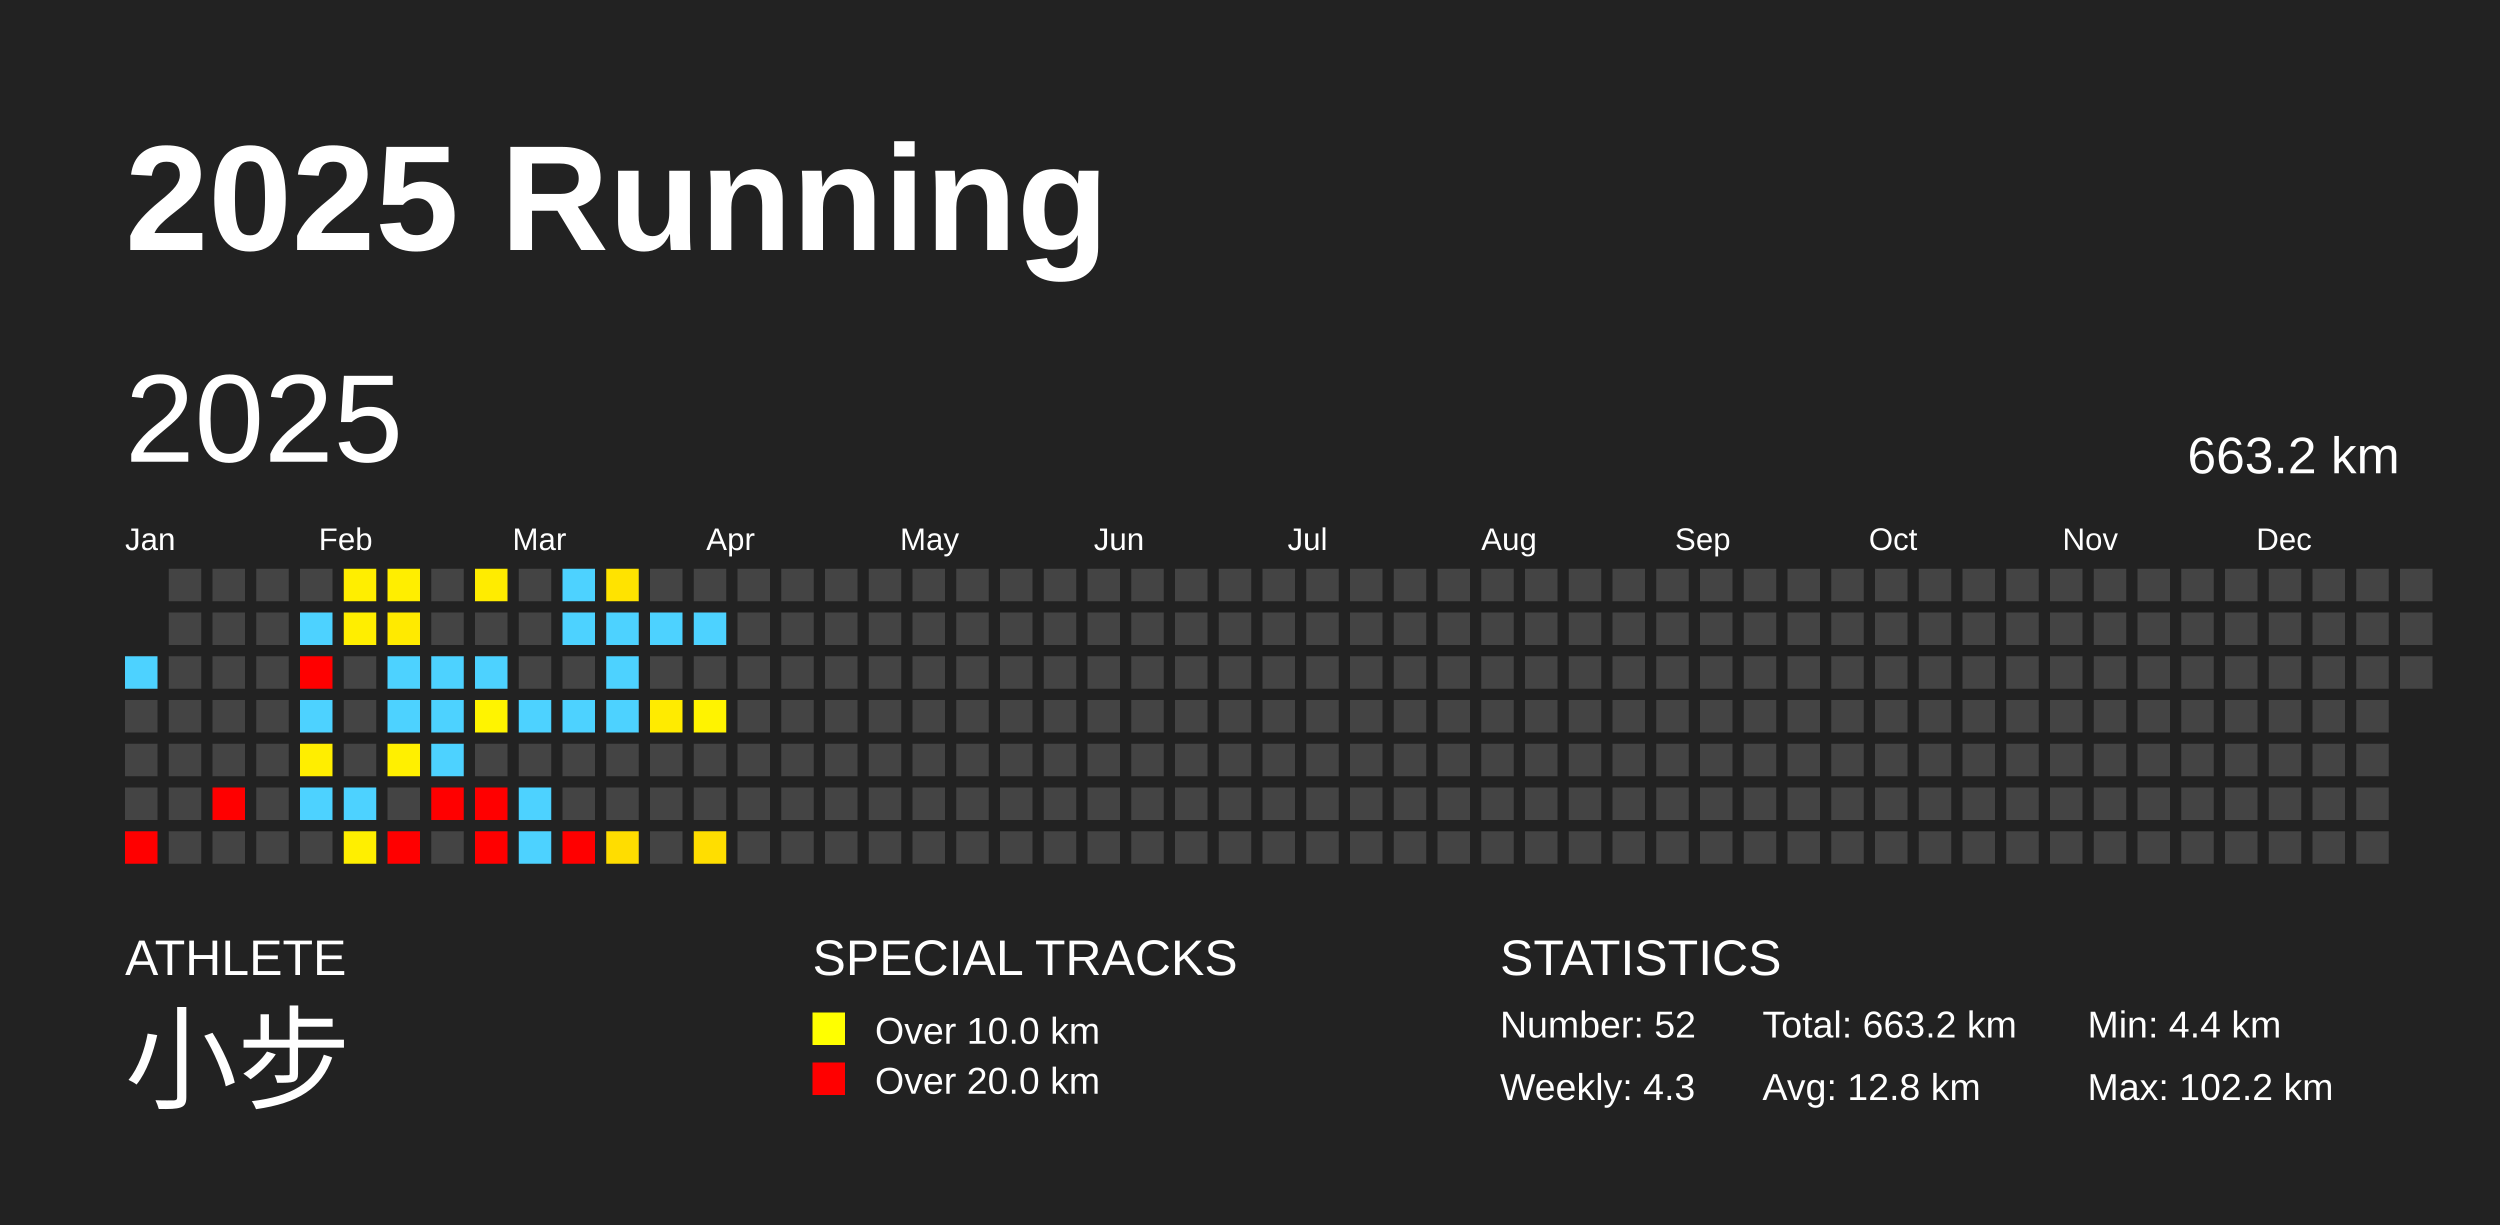
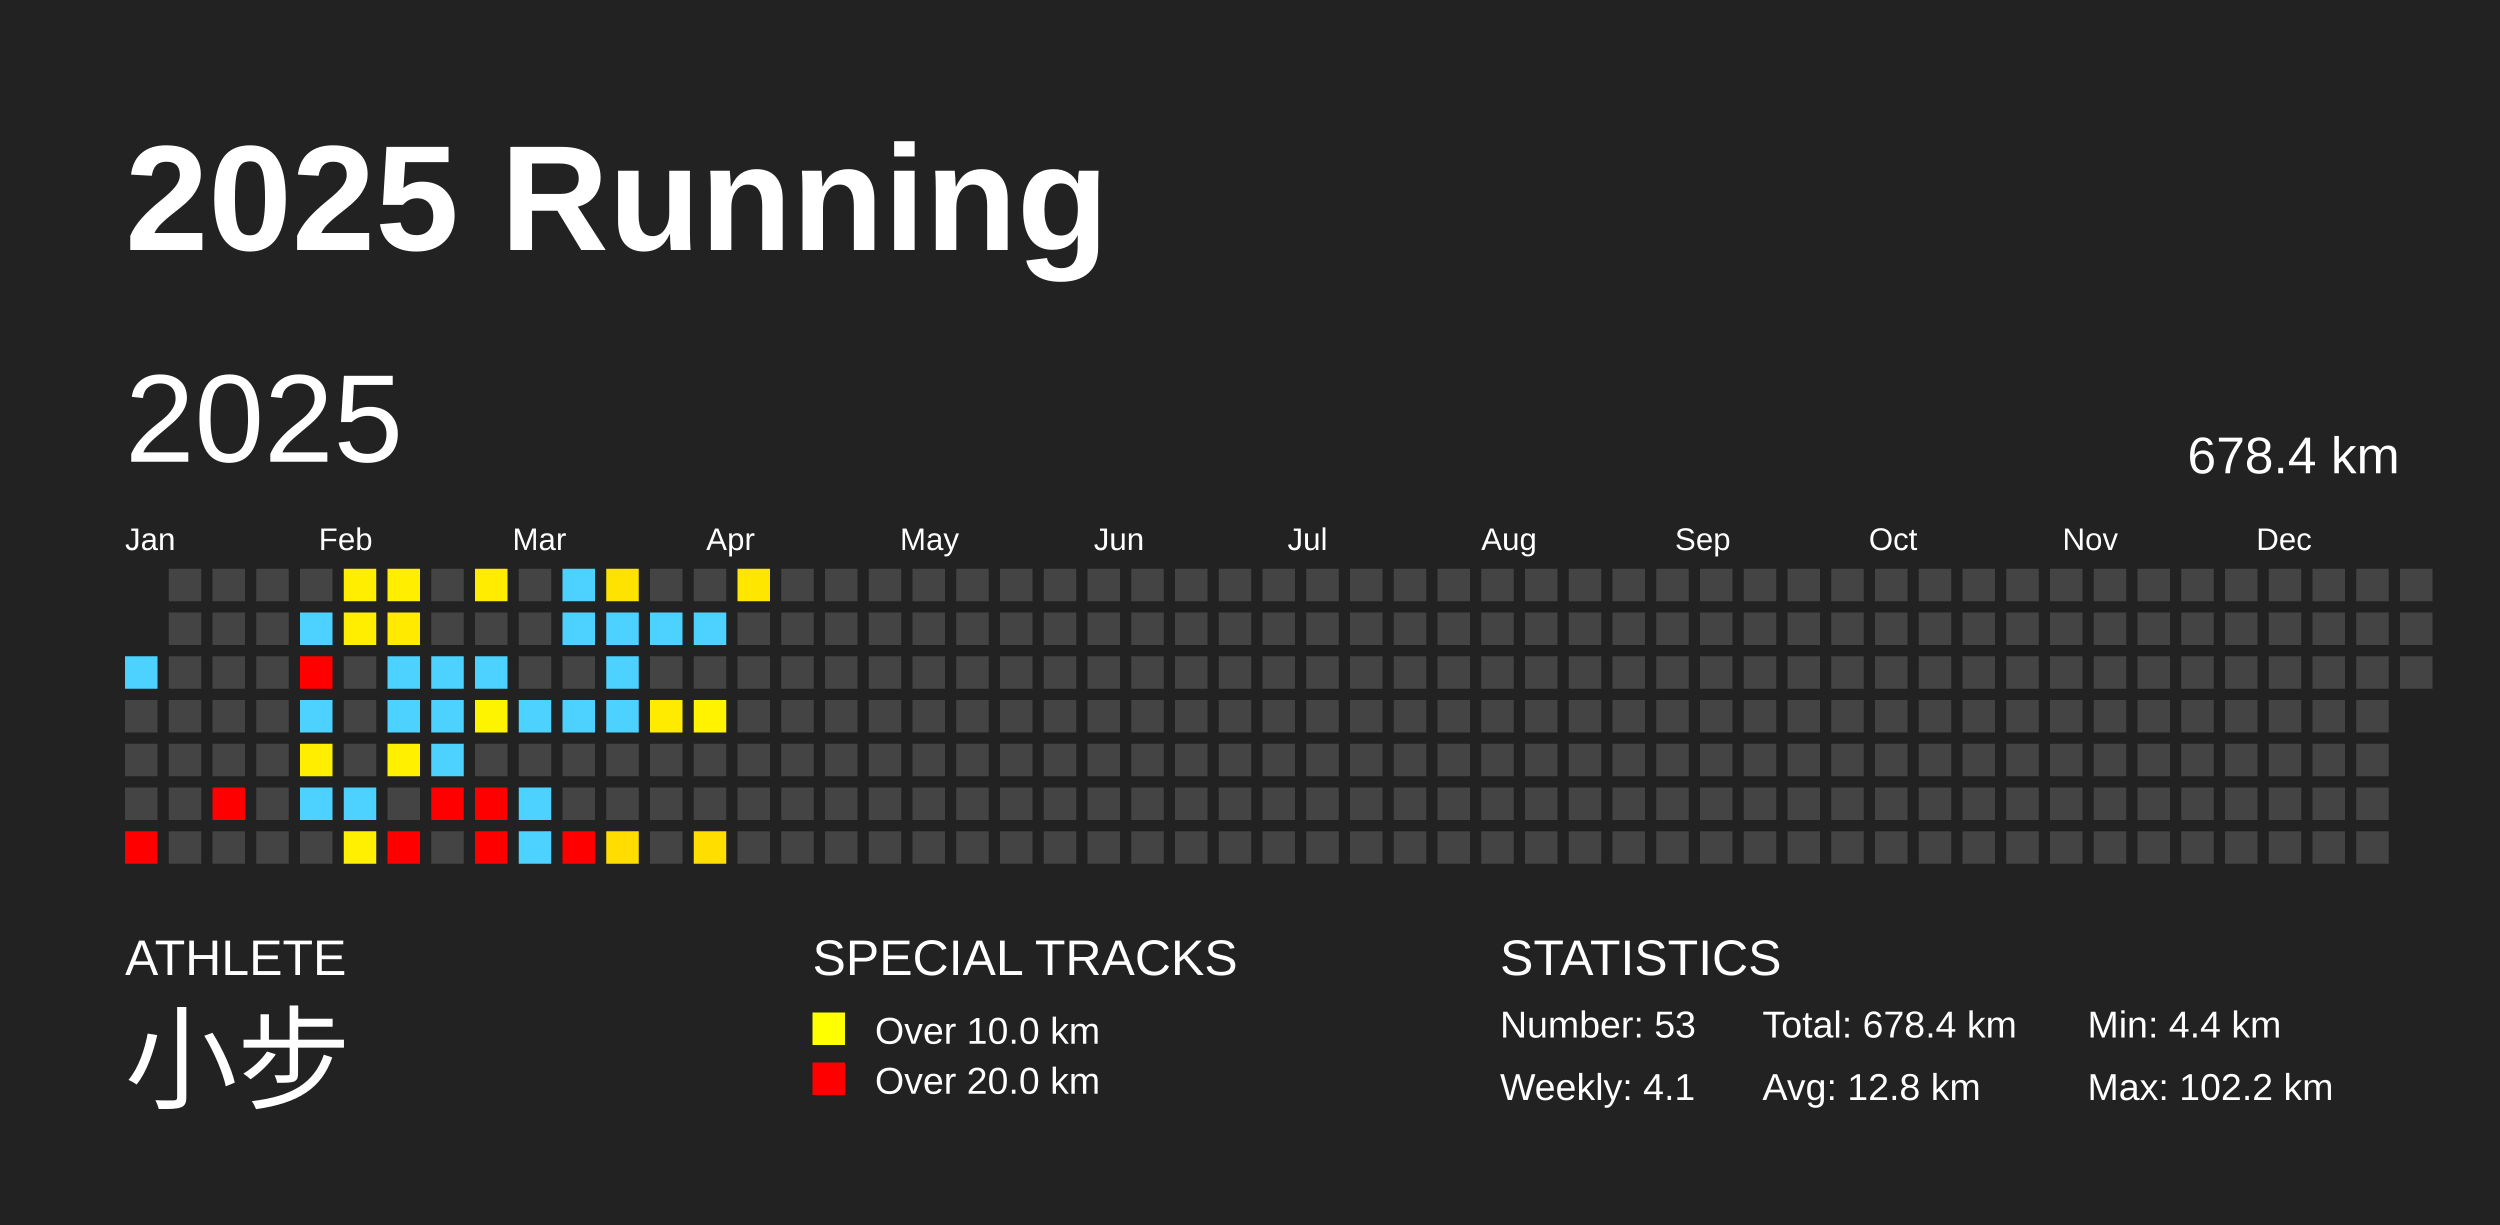
<svg xmlns="http://www.w3.org/2000/svg" baseProfile="full" height="98mm" version="1.1" viewBox="0,0,200,98" width="200mm">
  <defs />
  <rect fill="#222222" height="98" width="200" x="0" y="0" />
  <text fill="#FFFFFF" style="font-size:12px; font-family:Arial; font-weight:bold;" x="10" y="20">2025 Running</text>
  <text fill="#FFFFFF" style="font-size:4px; font-family:Arial" x="10" y="78">ATHLETE</text>
  <text fill="#FFFFFF" style="font-size:9px; font-family:Arial" x="10" y="88">小步</text>
  <text fill="#FFFFFF" style="font-size:4px; font-family:Arial" x="65" y="78">SPECIAL TRACKS</text>
  <rect fill="yellow" height="2.6" width="2.6" x="65" y="81" />
  <text fill="#FFFFFF" style="font-size:3px; font-family:Arial" x="70" y="83.5">Over 10.0 km</text>
  <rect fill="red" height="2.6" width="2.6" x="65" y="85" />
  <text fill="#FFFFFF" style="font-size:3px; font-family:Arial" x="70" y="87.5">Over 20.0 km</text>
  <text fill="#FFFFFF" style="font-size:4px; font-family:Arial" x="120" y="78">STATISTICS</text>
-   <text fill="#FFFFFF" style="font-size:3px; font-family:Arial" x="120" y="83">Number: 52</text>
-   <text fill="#FFFFFF" style="font-size:3px; font-family:Arial" x="120" y="88">Weekly: 4.3</text>
-   <text fill="#FFFFFF" style="font-size:3px; font-family:Arial" x="141" y="83">Total: 663.2 km</text>
+   <text fill="#FFFFFF" style="font-size:3px; font-family:Arial" x="120" y="83">Number: 53</text>
+   <text fill="#FFFFFF" style="font-size:3px; font-family:Arial" x="120" y="88">Weekly: 4.1</text>
+   <text fill="#FFFFFF" style="font-size:3px; font-family:Arial" x="141" y="83">Total: 678.4 km</text>
  <text fill="#FFFFFF" style="font-size:3px; font-family:Arial" x="141" y="88">Avg: 12.8 km</text>
  <text fill="#FFFFFF" style="font-size:3px; font-family:Arial" x="167" y="83">Min: 4.4 km</text>
  <text fill="#FFFFFF" style="font-size:3px; font-family:Arial" x="167" y="88">Max: 102.2 km</text>
  <text dominant-baseline="hanging" fill="#FFFFFF" style="font-size:10.0px; font-family:Arial;" x="10" y="30">2025</text>
-   <text dominant-baseline="hanging" fill="#FFFFFF" style="font-size:4.125px; font-family:Arial;" x="175" y="35">663.2 km</text>
+   <text dominant-baseline="hanging" fill="#FFFFFF" style="font-size:4.125px; font-family:Arial;" x="175" y="35">678.4 km</text>
  <text fill="#FFFFFF" style="font-size:2.5px; font-family:Arial" x="10.0" y="44">Jan</text>
  <text fill="#FFFFFF" style="font-size:2.5px; font-family:Arial" x="25.5" y="44">Feb</text>
  <text fill="#FFFFFF" style="font-size:2.5px; font-family:Arial" x="41.0" y="44">Mar</text>
  <text fill="#FFFFFF" style="font-size:2.5px; font-family:Arial" x="56.5" y="44">Apr</text>
  <text fill="#FFFFFF" style="font-size:2.5px; font-family:Arial" x="72.0" y="44">May</text>
  <text fill="#FFFFFF" style="font-size:2.5px; font-family:Arial" x="87.5" y="44">Jun</text>
  <text fill="#FFFFFF" style="font-size:2.5px; font-family:Arial" x="103.0" y="44">Jul</text>
  <text fill="#FFFFFF" style="font-size:2.5px; font-family:Arial" x="118.5" y="44">Aug</text>
  <text fill="#FFFFFF" style="font-size:2.5px; font-family:Arial" x="134.0" y="44">Sep</text>
  <text fill="#FFFFFF" style="font-size:2.5px; font-family:Arial" x="149.5" y="44">Oct</text>
  <text fill="#FFFFFF" style="font-size:2.5px; font-family:Arial" x="165.0" y="44">Nov</text>
  <text fill="#FFFFFF" style="font-size:2.5px; font-family:Arial" x="180.5" y="44">Dec</text>
  <rect fill="#4dd2ff" height="2.6" width="2.6" x="10.0" y="52.5" />
  <rect fill="#444444" height="2.6" width="2.6" x="10.0" y="56.0" />
  <rect fill="#444444" height="2.6" width="2.6" x="10.0" y="59.5" />
  <rect fill="#444444" height="2.6" width="2.6" x="10.0" y="63.0" />
  <rect fill="red" height="2.6" width="2.6" x="10.0" y="66.5" />
  <rect fill="#444444" height="2.6" width="2.6" x="13.5" y="45.5" />
  <rect fill="#444444" height="2.6" width="2.6" x="13.5" y="49.0" />
  <rect fill="#444444" height="2.6" width="2.6" x="13.5" y="52.5" />
  <rect fill="#444444" height="2.6" width="2.6" x="13.5" y="56.0" />
  <rect fill="#444444" height="2.6" width="2.6" x="13.5" y="59.5" />
  <rect fill="#444444" height="2.6" width="2.6" x="13.5" y="63.0" />
  <rect fill="#444444" height="2.6" width="2.6" x="13.5" y="66.5" />
  <rect fill="#444444" height="2.6" width="2.6" x="17.0" y="45.5" />
  <rect fill="#444444" height="2.6" width="2.6" x="17.0" y="49.0" />
  <rect fill="#444444" height="2.6" width="2.6" x="17.0" y="52.5" />
  <rect fill="#444444" height="2.6" width="2.6" x="17.0" y="56.0" />
  <rect fill="#444444" height="2.6" width="2.6" x="17.0" y="59.5" />
  <rect fill="red" height="2.6" width="2.6" x="17.0" y="63.0" />
  <rect fill="#444444" height="2.6" width="2.6" x="17.0" y="66.5" />
  <rect fill="#444444" height="2.6" width="2.6" x="20.5" y="45.5" />
  <rect fill="#444444" height="2.6" width="2.6" x="20.5" y="49.0" />
  <rect fill="#444444" height="2.6" width="2.6" x="20.5" y="52.5" />
  <rect fill="#444444" height="2.6" width="2.6" x="20.5" y="56.0" />
  <rect fill="#444444" height="2.6" width="2.6" x="20.5" y="59.5" />
  <rect fill="#444444" height="2.6" width="2.6" x="20.5" y="63.0" />
  <rect fill="#444444" height="2.6" width="2.6" x="20.5" y="66.5" />
  <rect fill="#444444" height="2.6" width="2.6" x="24.0" y="45.5" />
  <rect fill="#4dd2ff" height="2.6" width="2.6" x="24.0" y="49.0" />
  <rect fill="red" height="2.6" width="2.6" x="24.0" y="52.5" />
  <rect fill="#4dd2ff" height="2.6" width="2.6" x="24.0" y="56.0" />
  <rect fill="#ffee00" height="2.6" width="2.6" x="24.0" y="59.5" />
  <rect fill="#4dd2ff" height="2.6" width="2.6" x="24.0" y="63.0" />
  <rect fill="#444444" height="2.6" width="2.6" x="24.0" y="66.5" />
  <rect fill="#ffee00" height="2.6" width="2.6" x="27.5" y="45.5" />
  <rect fill="#ffee00" height="2.6" width="2.6" x="27.5" y="49.0" />
  <rect fill="#444444" height="2.6" width="2.6" x="27.5" y="52.5" />
  <rect fill="#444444" height="2.6" width="2.6" x="27.5" y="56.0" />
  <rect fill="#444444" height="2.6" width="2.6" x="27.5" y="59.5" />
  <rect fill="#4dd2ff" height="2.6" width="2.6" x="27.5" y="63.0" />
  <rect fill="#ffef00" height="2.6" width="2.6" x="27.5" y="66.5" />
  <rect fill="#ffee00" height="2.6" width="2.6" x="31.0" y="45.5" />
  <rect fill="#ffea00" height="2.6" width="2.6" x="31.0" y="49.0" />
  <rect fill="#4dd2ff" height="2.6" width="2.6" x="31.0" y="52.5" />
  <rect fill="#4dd2ff" height="2.6" width="2.6" x="31.0" y="56.0" />
  <rect fill="#fff000" height="2.6" width="2.6" x="31.0" y="59.5" />
  <rect fill="#444444" height="2.6" width="2.6" x="31.0" y="63.0" />
  <rect fill="red" height="2.6" width="2.6" x="31.0" y="66.5" />
  <rect fill="#444444" height="2.6" width="2.6" x="34.5" y="45.5" />
  <rect fill="#444444" height="2.6" width="2.6" x="34.5" y="49.0" />
  <rect fill="#4dd2ff" height="2.6" width="2.6" x="34.5" y="52.5" />
  <rect fill="#4dd2ff" height="2.6" width="2.6" x="34.5" y="56.0" />
  <rect fill="#4dd2ff" height="2.6" width="2.6" x="34.5" y="59.5" />
  <rect fill="red" height="2.6" width="2.6" x="34.5" y="63.0" />
  <rect fill="#444444" height="2.6" width="2.6" x="34.5" y="66.5" />
  <rect fill="#ffec00" height="2.6" width="2.6" x="38.0" y="45.5" />
  <rect fill="#444444" height="2.6" width="2.6" x="38.0" y="49.0" />
  <rect fill="#4dd2ff" height="2.6" width="2.6" x="38.0" y="52.5" />
  <rect fill="#fff400" height="2.6" width="2.6" x="38.0" y="56.0" />
  <rect fill="#444444" height="2.6" width="2.6" x="38.0" y="59.5" />
  <rect fill="red" height="2.6" width="2.6" x="38.0" y="63.0" />
  <rect fill="red" height="2.6" width="2.6" x="38.0" y="66.5" />
  <rect fill="#444444" height="2.6" width="2.6" x="41.5" y="45.5" />
  <rect fill="#444444" height="2.6" width="2.6" x="41.5" y="49.0" />
  <rect fill="#444444" height="2.6" width="2.6" x="41.5" y="52.5" />
  <rect fill="#4dd2ff" height="2.6" width="2.6" x="41.5" y="56.0" />
  <rect fill="#444444" height="2.6" width="2.6" x="41.5" y="59.5" />
  <rect fill="#4dd2ff" height="2.6" width="2.6" x="41.5" y="63.0" />
  <rect fill="#4dd2ff" height="2.6" width="2.6" x="41.5" y="66.5" />
  <rect fill="#4dd2ff" height="2.6" width="2.6" x="45.0" y="45.5" />
  <rect fill="#4dd2ff" height="2.6" width="2.6" x="45.0" y="49.0" />
  <rect fill="#444444" height="2.6" width="2.6" x="45.0" y="52.5" />
  <rect fill="#4dd2ff" height="2.6" width="2.6" x="45.0" y="56.0" />
  <rect fill="#444444" height="2.6" width="2.6" x="45.0" y="59.5" />
  <rect fill="#444444" height="2.6" width="2.6" x="45.0" y="63.0" />
  <rect fill="red" height="2.6" width="2.6" x="45.0" y="66.5" />
  <rect fill="#ffe300" height="2.6" width="2.6" x="48.5" y="45.5" />
  <rect fill="#4dd2ff" height="2.6" width="2.6" x="48.5" y="49.0" />
  <rect fill="#4dd2ff" height="2.6" width="2.6" x="48.5" y="52.5" />
  <rect fill="#4dd2ff" height="2.6" width="2.6" x="48.5" y="56.0" />
  <rect fill="#444444" height="2.6" width="2.6" x="48.5" y="59.5" />
  <rect fill="#444444" height="2.6" width="2.6" x="48.5" y="63.0" />
  <rect fill="#ffdd00" height="2.6" width="2.6" x="48.5" y="66.5" />
  <rect fill="#444444" height="2.6" width="2.6" x="52.0" y="45.5" />
  <rect fill="#4dd2ff" height="2.6" width="2.6" x="52.0" y="49.0" />
  <rect fill="#444444" height="2.6" width="2.6" x="52.0" y="52.5" />
  <rect fill="#ffeb00" height="2.6" width="2.6" x="52.0" y="56.0" />
  <rect fill="#444444" height="2.6" width="2.6" x="52.0" y="59.5" />
  <rect fill="#444444" height="2.6" width="2.6" x="52.0" y="63.0" />
  <rect fill="#444444" height="2.6" width="2.6" x="52.0" y="66.5" />
  <rect fill="#444444" height="2.6" width="2.6" x="55.5" y="45.5" />
  <rect fill="#4dd2ff" height="2.6" width="2.6" x="55.5" y="49.0" />
  <rect fill="#444444" height="2.6" width="2.6" x="55.5" y="52.5" />
  <rect fill="#fff300" height="2.6" width="2.6" x="55.5" y="56.0" />
  <rect fill="#444444" height="2.6" width="2.6" x="55.5" y="59.5" />
  <rect fill="#444444" height="2.6" width="2.6" x="55.5" y="63.0" />
  <rect fill="#ffde00" height="2.6" width="2.6" x="55.5" y="66.5" />
-   <rect fill="#444444" height="2.6" width="2.6" x="59.0" y="45.5" />
+   <rect fill="#ffe600" height="2.6" width="2.6" x="59.0" y="45.5" />
  <rect fill="#444444" height="2.6" width="2.6" x="59.0" y="49.0" />
  <rect fill="#444444" height="2.6" width="2.6" x="59.0" y="52.5" />
  <rect fill="#444444" height="2.6" width="2.6" x="59.0" y="56.0" />
  <rect fill="#444444" height="2.6" width="2.6" x="59.0" y="59.5" />
  <rect fill="#444444" height="2.6" width="2.6" x="59.0" y="63.0" />
  <rect fill="#444444" height="2.6" width="2.6" x="59.0" y="66.5" />
  <rect fill="#444444" height="2.6" width="2.6" x="62.5" y="45.5" />
  <rect fill="#444444" height="2.6" width="2.6" x="62.5" y="49.0" />
  <rect fill="#444444" height="2.6" width="2.6" x="62.5" y="52.5" />
  <rect fill="#444444" height="2.6" width="2.6" x="62.5" y="56.0" />
  <rect fill="#444444" height="2.6" width="2.6" x="62.5" y="59.5" />
  <rect fill="#444444" height="2.6" width="2.6" x="62.5" y="63.0" />
  <rect fill="#444444" height="2.6" width="2.6" x="62.5" y="66.5" />
  <rect fill="#444444" height="2.6" width="2.6" x="66.0" y="45.5" />
  <rect fill="#444444" height="2.6" width="2.6" x="66.0" y="49.0" />
  <rect fill="#444444" height="2.6" width="2.6" x="66.0" y="52.5" />
  <rect fill="#444444" height="2.6" width="2.6" x="66.0" y="56.0" />
  <rect fill="#444444" height="2.6" width="2.6" x="66.0" y="59.5" />
  <rect fill="#444444" height="2.6" width="2.6" x="66.0" y="63.0" />
  <rect fill="#444444" height="2.6" width="2.6" x="66.0" y="66.5" />
  <rect fill="#444444" height="2.6" width="2.6" x="69.5" y="45.5" />
  <rect fill="#444444" height="2.6" width="2.6" x="69.5" y="49.0" />
  <rect fill="#444444" height="2.6" width="2.6" x="69.5" y="52.5" />
  <rect fill="#444444" height="2.6" width="2.6" x="69.5" y="56.0" />
  <rect fill="#444444" height="2.6" width="2.6" x="69.5" y="59.5" />
  <rect fill="#444444" height="2.6" width="2.6" x="69.5" y="63.0" />
  <rect fill="#444444" height="2.6" width="2.6" x="69.5" y="66.5" />
  <rect fill="#444444" height="2.6" width="2.6" x="73.0" y="45.5" />
  <rect fill="#444444" height="2.6" width="2.6" x="73.0" y="49.0" />
  <rect fill="#444444" height="2.6" width="2.6" x="73.0" y="52.5" />
  <rect fill="#444444" height="2.6" width="2.6" x="73.0" y="56.0" />
  <rect fill="#444444" height="2.6" width="2.6" x="73.0" y="59.5" />
  <rect fill="#444444" height="2.6" width="2.6" x="73.0" y="63.0" />
  <rect fill="#444444" height="2.6" width="2.6" x="73.0" y="66.5" />
  <rect fill="#444444" height="2.6" width="2.6" x="76.5" y="45.5" />
  <rect fill="#444444" height="2.6" width="2.6" x="76.5" y="49.0" />
  <rect fill="#444444" height="2.6" width="2.6" x="76.5" y="52.5" />
  <rect fill="#444444" height="2.6" width="2.6" x="76.5" y="56.0" />
  <rect fill="#444444" height="2.6" width="2.6" x="76.5" y="59.5" />
  <rect fill="#444444" height="2.6" width="2.6" x="76.5" y="63.0" />
  <rect fill="#444444" height="2.6" width="2.6" x="76.5" y="66.5" />
  <rect fill="#444444" height="2.6" width="2.6" x="80.0" y="45.5" />
  <rect fill="#444444" height="2.6" width="2.6" x="80.0" y="49.0" />
  <rect fill="#444444" height="2.6" width="2.6" x="80.0" y="52.5" />
  <rect fill="#444444" height="2.6" width="2.6" x="80.0" y="56.0" />
  <rect fill="#444444" height="2.6" width="2.6" x="80.0" y="59.5" />
  <rect fill="#444444" height="2.6" width="2.6" x="80.0" y="63.0" />
  <rect fill="#444444" height="2.6" width="2.6" x="80.0" y="66.5" />
  <rect fill="#444444" height="2.6" width="2.6" x="83.5" y="45.5" />
  <rect fill="#444444" height="2.6" width="2.6" x="83.5" y="49.0" />
  <rect fill="#444444" height="2.6" width="2.6" x="83.5" y="52.5" />
  <rect fill="#444444" height="2.6" width="2.6" x="83.5" y="56.0" />
  <rect fill="#444444" height="2.6" width="2.6" x="83.5" y="59.5" />
  <rect fill="#444444" height="2.6" width="2.6" x="83.5" y="63.0" />
  <rect fill="#444444" height="2.6" width="2.6" x="83.5" y="66.5" />
  <rect fill="#444444" height="2.6" width="2.6" x="87.0" y="45.5" />
  <rect fill="#444444" height="2.6" width="2.6" x="87.0" y="49.0" />
  <rect fill="#444444" height="2.6" width="2.6" x="87.0" y="52.5" />
  <rect fill="#444444" height="2.6" width="2.6" x="87.0" y="56.0" />
  <rect fill="#444444" height="2.6" width="2.6" x="87.0" y="59.5" />
  <rect fill="#444444" height="2.6" width="2.6" x="87.0" y="63.0" />
  <rect fill="#444444" height="2.6" width="2.6" x="87.0" y="66.5" />
  <rect fill="#444444" height="2.6" width="2.6" x="90.5" y="45.5" />
  <rect fill="#444444" height="2.6" width="2.6" x="90.5" y="49.0" />
  <rect fill="#444444" height="2.6" width="2.6" x="90.5" y="52.5" />
  <rect fill="#444444" height="2.6" width="2.6" x="90.5" y="56.0" />
  <rect fill="#444444" height="2.6" width="2.6" x="90.5" y="59.5" />
  <rect fill="#444444" height="2.6" width="2.6" x="90.5" y="63.0" />
  <rect fill="#444444" height="2.6" width="2.6" x="90.5" y="66.5" />
  <rect fill="#444444" height="2.6" width="2.6" x="94.0" y="45.5" />
  <rect fill="#444444" height="2.6" width="2.6" x="94.0" y="49.0" />
  <rect fill="#444444" height="2.6" width="2.6" x="94.0" y="52.5" />
  <rect fill="#444444" height="2.6" width="2.6" x="94.0" y="56.0" />
  <rect fill="#444444" height="2.6" width="2.6" x="94.0" y="59.5" />
  <rect fill="#444444" height="2.6" width="2.6" x="94.0" y="63.0" />
  <rect fill="#444444" height="2.6" width="2.6" x="94.0" y="66.5" />
  <rect fill="#444444" height="2.6" width="2.6" x="97.5" y="45.5" />
  <rect fill="#444444" height="2.6" width="2.6" x="97.5" y="49.0" />
  <rect fill="#444444" height="2.6" width="2.6" x="97.5" y="52.5" />
  <rect fill="#444444" height="2.6" width="2.6" x="97.5" y="56.0" />
  <rect fill="#444444" height="2.6" width="2.6" x="97.5" y="59.5" />
  <rect fill="#444444" height="2.6" width="2.6" x="97.5" y="63.0" />
  <rect fill="#444444" height="2.6" width="2.6" x="97.5" y="66.5" />
  <rect fill="#444444" height="2.6" width="2.6" x="101.0" y="45.5" />
  <rect fill="#444444" height="2.6" width="2.6" x="101.0" y="49.0" />
  <rect fill="#444444" height="2.6" width="2.6" x="101.0" y="52.5" />
  <rect fill="#444444" height="2.6" width="2.6" x="101.0" y="56.0" />
  <rect fill="#444444" height="2.6" width="2.6" x="101.0" y="59.5" />
  <rect fill="#444444" height="2.6" width="2.6" x="101.0" y="63.0" />
  <rect fill="#444444" height="2.6" width="2.6" x="101.0" y="66.5" />
  <rect fill="#444444" height="2.6" width="2.6" x="104.5" y="45.5" />
  <rect fill="#444444" height="2.6" width="2.6" x="104.5" y="49.0" />
  <rect fill="#444444" height="2.6" width="2.6" x="104.5" y="52.5" />
  <rect fill="#444444" height="2.6" width="2.6" x="104.5" y="56.0" />
  <rect fill="#444444" height="2.6" width="2.6" x="104.5" y="59.5" />
  <rect fill="#444444" height="2.6" width="2.6" x="104.5" y="63.0" />
  <rect fill="#444444" height="2.6" width="2.6" x="104.5" y="66.5" />
  <rect fill="#444444" height="2.6" width="2.6" x="108.0" y="45.5" />
  <rect fill="#444444" height="2.6" width="2.6" x="108.0" y="49.0" />
  <rect fill="#444444" height="2.6" width="2.6" x="108.0" y="52.5" />
  <rect fill="#444444" height="2.6" width="2.6" x="108.0" y="56.0" />
  <rect fill="#444444" height="2.6" width="2.6" x="108.0" y="59.5" />
  <rect fill="#444444" height="2.6" width="2.6" x="108.0" y="63.0" />
  <rect fill="#444444" height="2.6" width="2.6" x="108.0" y="66.5" />
  <rect fill="#444444" height="2.6" width="2.6" x="111.5" y="45.5" />
  <rect fill="#444444" height="2.6" width="2.6" x="111.5" y="49.0" />
  <rect fill="#444444" height="2.6" width="2.6" x="111.5" y="52.5" />
  <rect fill="#444444" height="2.6" width="2.6" x="111.5" y="56.0" />
  <rect fill="#444444" height="2.6" width="2.6" x="111.5" y="59.5" />
  <rect fill="#444444" height="2.6" width="2.6" x="111.5" y="63.0" />
  <rect fill="#444444" height="2.6" width="2.6" x="111.5" y="66.5" />
  <rect fill="#444444" height="2.6" width="2.6" x="115.0" y="45.5" />
  <rect fill="#444444" height="2.6" width="2.6" x="115.0" y="49.0" />
  <rect fill="#444444" height="2.6" width="2.6" x="115.0" y="52.5" />
  <rect fill="#444444" height="2.6" width="2.6" x="115.0" y="56.0" />
  <rect fill="#444444" height="2.6" width="2.6" x="115.0" y="59.5" />
  <rect fill="#444444" height="2.6" width="2.6" x="115.0" y="63.0" />
  <rect fill="#444444" height="2.6" width="2.6" x="115.0" y="66.5" />
  <rect fill="#444444" height="2.6" width="2.6" x="118.5" y="45.5" />
  <rect fill="#444444" height="2.6" width="2.6" x="118.5" y="49.0" />
  <rect fill="#444444" height="2.6" width="2.6" x="118.5" y="52.5" />
  <rect fill="#444444" height="2.6" width="2.6" x="118.5" y="56.0" />
  <rect fill="#444444" height="2.6" width="2.6" x="118.5" y="59.5" />
  <rect fill="#444444" height="2.6" width="2.6" x="118.5" y="63.0" />
  <rect fill="#444444" height="2.6" width="2.6" x="118.5" y="66.5" />
  <rect fill="#444444" height="2.6" width="2.6" x="122.0" y="45.5" />
  <rect fill="#444444" height="2.6" width="2.6" x="122.0" y="49.0" />
  <rect fill="#444444" height="2.6" width="2.6" x="122.0" y="52.5" />
  <rect fill="#444444" height="2.6" width="2.6" x="122.0" y="56.0" />
  <rect fill="#444444" height="2.6" width="2.6" x="122.0" y="59.5" />
  <rect fill="#444444" height="2.6" width="2.6" x="122.0" y="63.0" />
  <rect fill="#444444" height="2.6" width="2.6" x="122.0" y="66.5" />
  <rect fill="#444444" height="2.6" width="2.6" x="125.5" y="45.5" />
  <rect fill="#444444" height="2.6" width="2.6" x="125.5" y="49.0" />
  <rect fill="#444444" height="2.6" width="2.6" x="125.5" y="52.5" />
  <rect fill="#444444" height="2.6" width="2.6" x="125.5" y="56.0" />
  <rect fill="#444444" height="2.6" width="2.6" x="125.5" y="59.5" />
  <rect fill="#444444" height="2.6" width="2.6" x="125.5" y="63.0" />
  <rect fill="#444444" height="2.6" width="2.6" x="125.5" y="66.5" />
  <rect fill="#444444" height="2.6" width="2.6" x="129.0" y="45.5" />
  <rect fill="#444444" height="2.6" width="2.6" x="129.0" y="49.0" />
  <rect fill="#444444" height="2.6" width="2.6" x="129.0" y="52.5" />
  <rect fill="#444444" height="2.6" width="2.6" x="129.0" y="56.0" />
  <rect fill="#444444" height="2.6" width="2.6" x="129.0" y="59.5" />
  <rect fill="#444444" height="2.6" width="2.6" x="129.0" y="63.0" />
  <rect fill="#444444" height="2.6" width="2.6" x="129.0" y="66.5" />
  <rect fill="#444444" height="2.6" width="2.6" x="132.5" y="45.5" />
  <rect fill="#444444" height="2.6" width="2.6" x="132.5" y="49.0" />
  <rect fill="#444444" height="2.6" width="2.6" x="132.5" y="52.5" />
  <rect fill="#444444" height="2.6" width="2.6" x="132.5" y="56.0" />
  <rect fill="#444444" height="2.6" width="2.6" x="132.5" y="59.5" />
  <rect fill="#444444" height="2.6" width="2.6" x="132.5" y="63.0" />
  <rect fill="#444444" height="2.6" width="2.6" x="132.5" y="66.5" />
  <rect fill="#444444" height="2.6" width="2.6" x="136.0" y="45.5" />
  <rect fill="#444444" height="2.6" width="2.6" x="136.0" y="49.0" />
  <rect fill="#444444" height="2.6" width="2.6" x="136.0" y="52.5" />
  <rect fill="#444444" height="2.6" width="2.6" x="136.0" y="56.0" />
  <rect fill="#444444" height="2.6" width="2.6" x="136.0" y="59.5" />
  <rect fill="#444444" height="2.6" width="2.6" x="136.0" y="63.0" />
  <rect fill="#444444" height="2.6" width="2.6" x="136.0" y="66.5" />
  <rect fill="#444444" height="2.6" width="2.6" x="139.5" y="45.5" />
  <rect fill="#444444" height="2.6" width="2.6" x="139.5" y="49.0" />
  <rect fill="#444444" height="2.6" width="2.6" x="139.5" y="52.5" />
  <rect fill="#444444" height="2.6" width="2.6" x="139.5" y="56.0" />
  <rect fill="#444444" height="2.6" width="2.6" x="139.5" y="59.5" />
  <rect fill="#444444" height="2.6" width="2.6" x="139.5" y="63.0" />
  <rect fill="#444444" height="2.6" width="2.6" x="139.5" y="66.5" />
  <rect fill="#444444" height="2.6" width="2.6" x="143.0" y="45.5" />
  <rect fill="#444444" height="2.6" width="2.6" x="143.0" y="49.0" />
  <rect fill="#444444" height="2.6" width="2.6" x="143.0" y="52.5" />
  <rect fill="#444444" height="2.6" width="2.6" x="143.0" y="56.0" />
  <rect fill="#444444" height="2.6" width="2.6" x="143.0" y="59.5" />
  <rect fill="#444444" height="2.6" width="2.6" x="143.0" y="63.0" />
  <rect fill="#444444" height="2.6" width="2.6" x="143.0" y="66.5" />
  <rect fill="#444444" height="2.6" width="2.6" x="146.5" y="45.5" />
  <rect fill="#444444" height="2.6" width="2.6" x="146.5" y="49.0" />
  <rect fill="#444444" height="2.6" width="2.6" x="146.5" y="52.5" />
  <rect fill="#444444" height="2.6" width="2.6" x="146.5" y="56.0" />
  <rect fill="#444444" height="2.6" width="2.6" x="146.5" y="59.5" />
  <rect fill="#444444" height="2.6" width="2.6" x="146.5" y="63.0" />
  <rect fill="#444444" height="2.6" width="2.6" x="146.5" y="66.5" />
  <rect fill="#444444" height="2.6" width="2.6" x="150.0" y="45.5" />
  <rect fill="#444444" height="2.6" width="2.6" x="150.0" y="49.0" />
  <rect fill="#444444" height="2.6" width="2.6" x="150.0" y="52.5" />
  <rect fill="#444444" height="2.6" width="2.6" x="150.0" y="56.0" />
  <rect fill="#444444" height="2.6" width="2.6" x="150.0" y="59.5" />
  <rect fill="#444444" height="2.6" width="2.6" x="150.0" y="63.0" />
  <rect fill="#444444" height="2.6" width="2.6" x="150.0" y="66.5" />
  <rect fill="#444444" height="2.6" width="2.6" x="153.5" y="45.5" />
  <rect fill="#444444" height="2.6" width="2.6" x="153.5" y="49.0" />
  <rect fill="#444444" height="2.6" width="2.6" x="153.5" y="52.5" />
  <rect fill="#444444" height="2.6" width="2.6" x="153.5" y="56.0" />
  <rect fill="#444444" height="2.6" width="2.6" x="153.5" y="59.5" />
  <rect fill="#444444" height="2.6" width="2.6" x="153.5" y="63.0" />
  <rect fill="#444444" height="2.6" width="2.6" x="153.5" y="66.5" />
  <rect fill="#444444" height="2.6" width="2.6" x="157.0" y="45.5" />
  <rect fill="#444444" height="2.6" width="2.6" x="157.0" y="49.0" />
  <rect fill="#444444" height="2.6" width="2.6" x="157.0" y="52.5" />
  <rect fill="#444444" height="2.6" width="2.6" x="157.0" y="56.0" />
  <rect fill="#444444" height="2.6" width="2.6" x="157.0" y="59.5" />
  <rect fill="#444444" height="2.6" width="2.6" x="157.0" y="63.0" />
  <rect fill="#444444" height="2.6" width="2.6" x="157.0" y="66.5" />
  <rect fill="#444444" height="2.6" width="2.6" x="160.5" y="45.5" />
  <rect fill="#444444" height="2.6" width="2.6" x="160.5" y="49.0" />
  <rect fill="#444444" height="2.6" width="2.6" x="160.5" y="52.5" />
  <rect fill="#444444" height="2.6" width="2.6" x="160.5" y="56.0" />
  <rect fill="#444444" height="2.6" width="2.6" x="160.5" y="59.5" />
  <rect fill="#444444" height="2.6" width="2.6" x="160.5" y="63.0" />
  <rect fill="#444444" height="2.6" width="2.6" x="160.5" y="66.5" />
  <rect fill="#444444" height="2.6" width="2.6" x="164.0" y="45.5" />
  <rect fill="#444444" height="2.6" width="2.6" x="164.0" y="49.0" />
  <rect fill="#444444" height="2.6" width="2.6" x="164.0" y="52.5" />
  <rect fill="#444444" height="2.6" width="2.6" x="164.0" y="56.0" />
  <rect fill="#444444" height="2.6" width="2.6" x="164.0" y="59.5" />
  <rect fill="#444444" height="2.6" width="2.6" x="164.0" y="63.0" />
  <rect fill="#444444" height="2.6" width="2.6" x="164.0" y="66.5" />
  <rect fill="#444444" height="2.6" width="2.6" x="167.5" y="45.5" />
  <rect fill="#444444" height="2.6" width="2.6" x="167.5" y="49.0" />
  <rect fill="#444444" height="2.6" width="2.6" x="167.5" y="52.5" />
  <rect fill="#444444" height="2.6" width="2.6" x="167.5" y="56.0" />
  <rect fill="#444444" height="2.6" width="2.6" x="167.5" y="59.5" />
  <rect fill="#444444" height="2.6" width="2.6" x="167.5" y="63.0" />
  <rect fill="#444444" height="2.6" width="2.6" x="167.5" y="66.5" />
  <rect fill="#444444" height="2.6" width="2.6" x="171.0" y="45.5" />
  <rect fill="#444444" height="2.6" width="2.6" x="171.0" y="49.0" />
  <rect fill="#444444" height="2.6" width="2.6" x="171.0" y="52.5" />
  <rect fill="#444444" height="2.6" width="2.6" x="171.0" y="56.0" />
  <rect fill="#444444" height="2.6" width="2.6" x="171.0" y="59.5" />
  <rect fill="#444444" height="2.6" width="2.6" x="171.0" y="63.0" />
  <rect fill="#444444" height="2.6" width="2.6" x="171.0" y="66.5" />
  <rect fill="#444444" height="2.6" width="2.6" x="174.5" y="45.5" />
  <rect fill="#444444" height="2.6" width="2.6" x="174.5" y="49.0" />
  <rect fill="#444444" height="2.6" width="2.6" x="174.5" y="52.5" />
  <rect fill="#444444" height="2.6" width="2.6" x="174.5" y="56.0" />
  <rect fill="#444444" height="2.6" width="2.6" x="174.5" y="59.5" />
  <rect fill="#444444" height="2.6" width="2.6" x="174.5" y="63.0" />
  <rect fill="#444444" height="2.6" width="2.6" x="174.5" y="66.5" />
  <rect fill="#444444" height="2.6" width="2.6" x="178.0" y="45.5" />
  <rect fill="#444444" height="2.6" width="2.6" x="178.0" y="49.0" />
  <rect fill="#444444" height="2.6" width="2.6" x="178.0" y="52.5" />
  <rect fill="#444444" height="2.6" width="2.6" x="178.0" y="56.0" />
  <rect fill="#444444" height="2.6" width="2.6" x="178.0" y="59.5" />
  <rect fill="#444444" height="2.6" width="2.6" x="178.0" y="63.0" />
  <rect fill="#444444" height="2.6" width="2.6" x="178.0" y="66.5" />
  <rect fill="#444444" height="2.6" width="2.6" x="181.5" y="45.5" />
  <rect fill="#444444" height="2.6" width="2.6" x="181.5" y="49.0" />
  <rect fill="#444444" height="2.6" width="2.6" x="181.5" y="52.5" />
  <rect fill="#444444" height="2.6" width="2.6" x="181.5" y="56.0" />
  <rect fill="#444444" height="2.6" width="2.6" x="181.5" y="59.5" />
  <rect fill="#444444" height="2.6" width="2.6" x="181.5" y="63.0" />
  <rect fill="#444444" height="2.6" width="2.6" x="181.5" y="66.5" />
  <rect fill="#444444" height="2.6" width="2.6" x="185.0" y="45.5" />
  <rect fill="#444444" height="2.6" width="2.6" x="185.0" y="49.0" />
  <rect fill="#444444" height="2.6" width="2.6" x="185.0" y="52.5" />
  <rect fill="#444444" height="2.6" width="2.6" x="185.0" y="56.0" />
  <rect fill="#444444" height="2.6" width="2.6" x="185.0" y="59.5" />
  <rect fill="#444444" height="2.6" width="2.6" x="185.0" y="63.0" />
  <rect fill="#444444" height="2.6" width="2.6" x="185.0" y="66.5" />
  <rect fill="#444444" height="2.6" width="2.6" x="188.5" y="45.5" />
  <rect fill="#444444" height="2.6" width="2.6" x="188.5" y="49.0" />
  <rect fill="#444444" height="2.6" width="2.6" x="188.5" y="52.5" />
  <rect fill="#444444" height="2.6" width="2.6" x="188.5" y="56.0" />
  <rect fill="#444444" height="2.6" width="2.6" x="188.5" y="59.5" />
  <rect fill="#444444" height="2.6" width="2.6" x="188.5" y="63.0" />
  <rect fill="#444444" height="2.6" width="2.6" x="188.5" y="66.5" />
  <rect fill="#444444" height="2.6" width="2.6" x="192.0" y="45.5" />
  <rect fill="#444444" height="2.6" width="2.6" x="192.0" y="49.0" />
  <rect fill="#444444" height="2.6" width="2.6" x="192.0" y="52.5" />
</svg>
